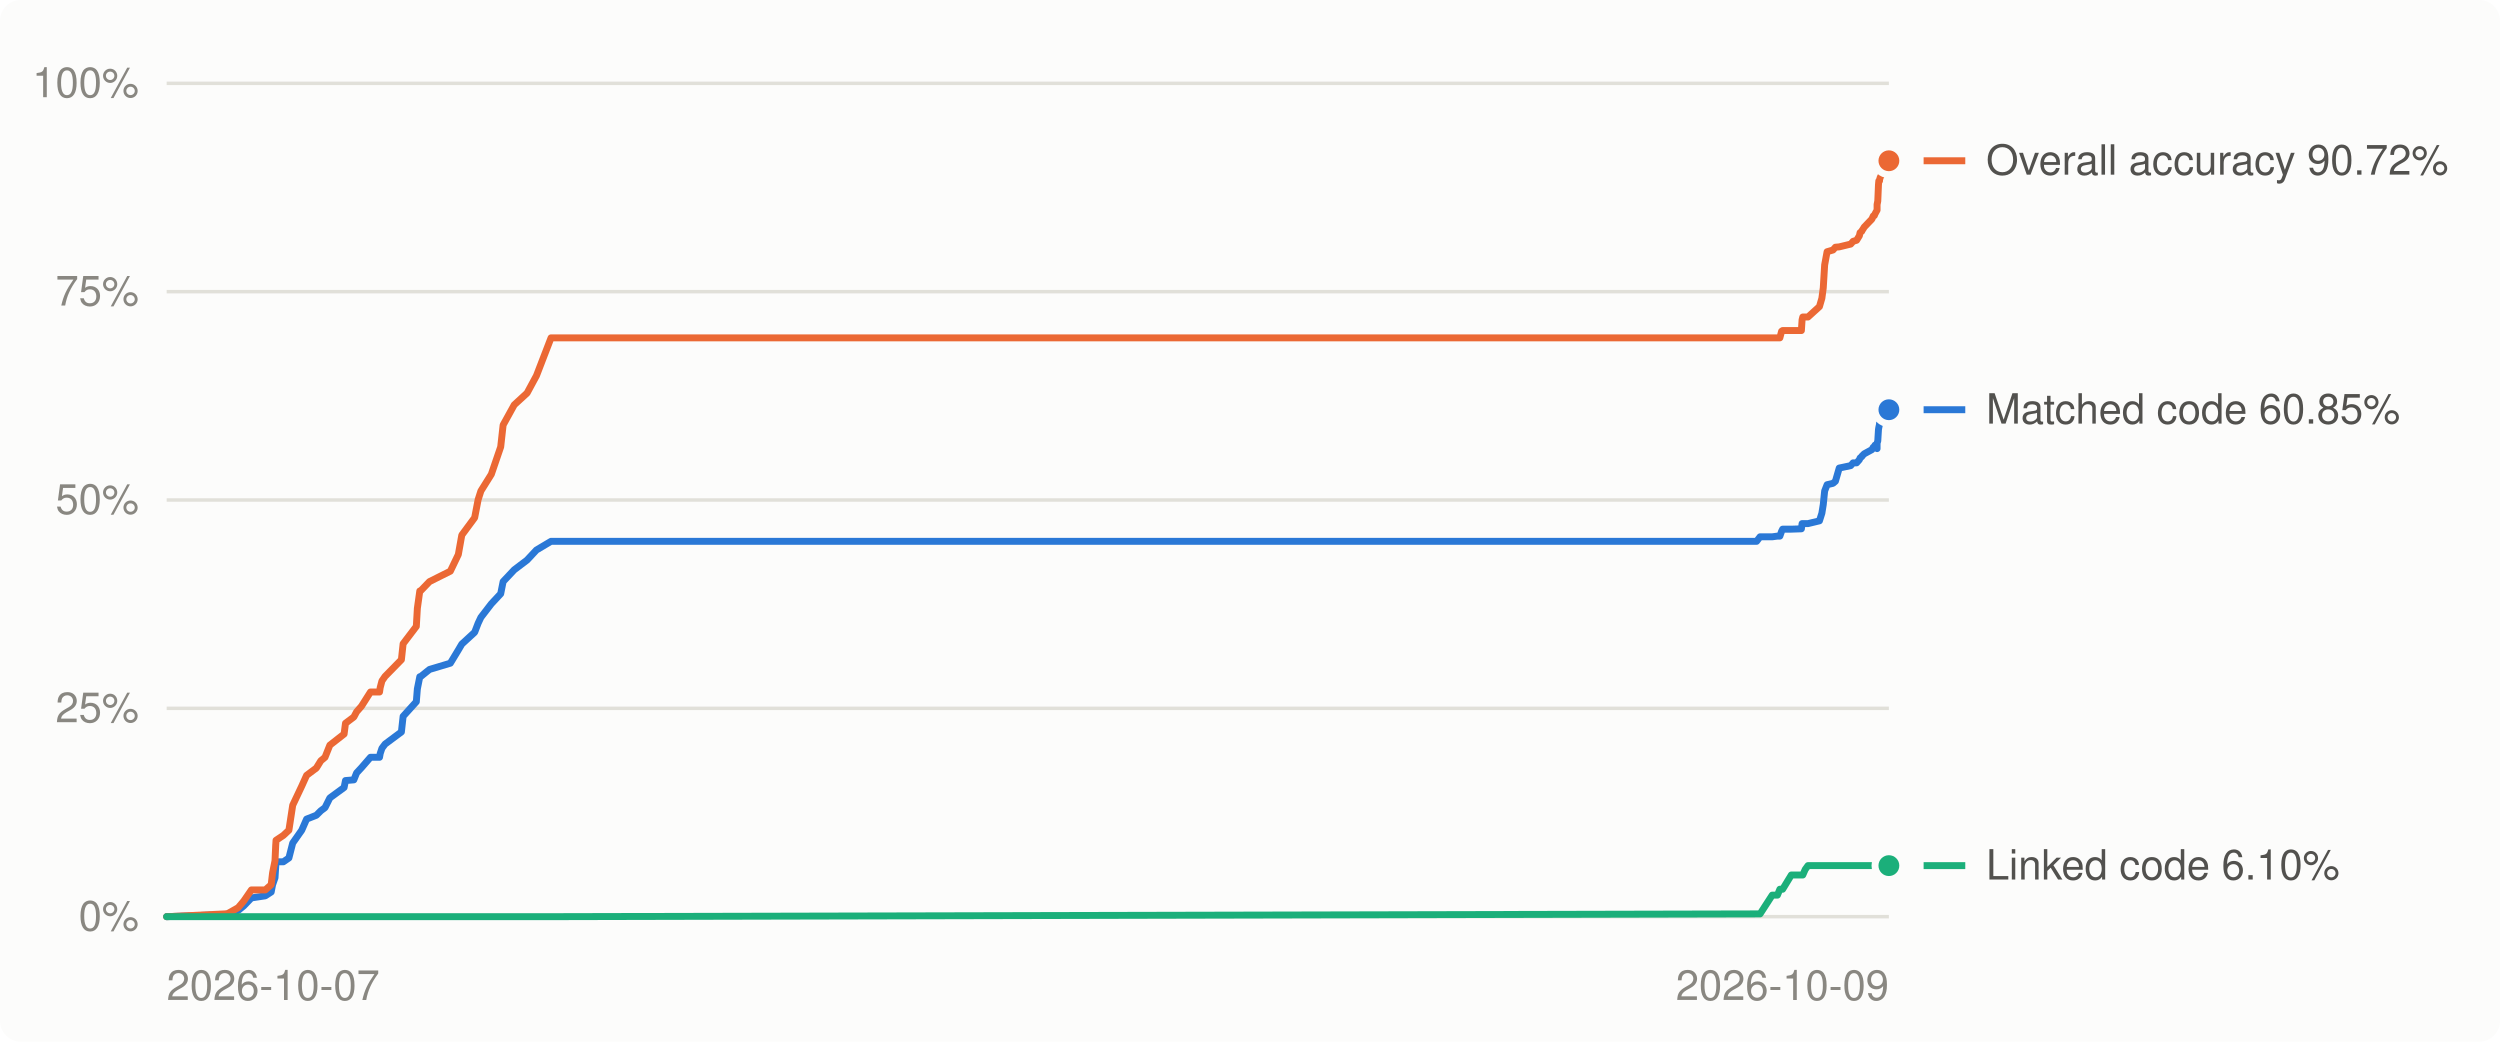
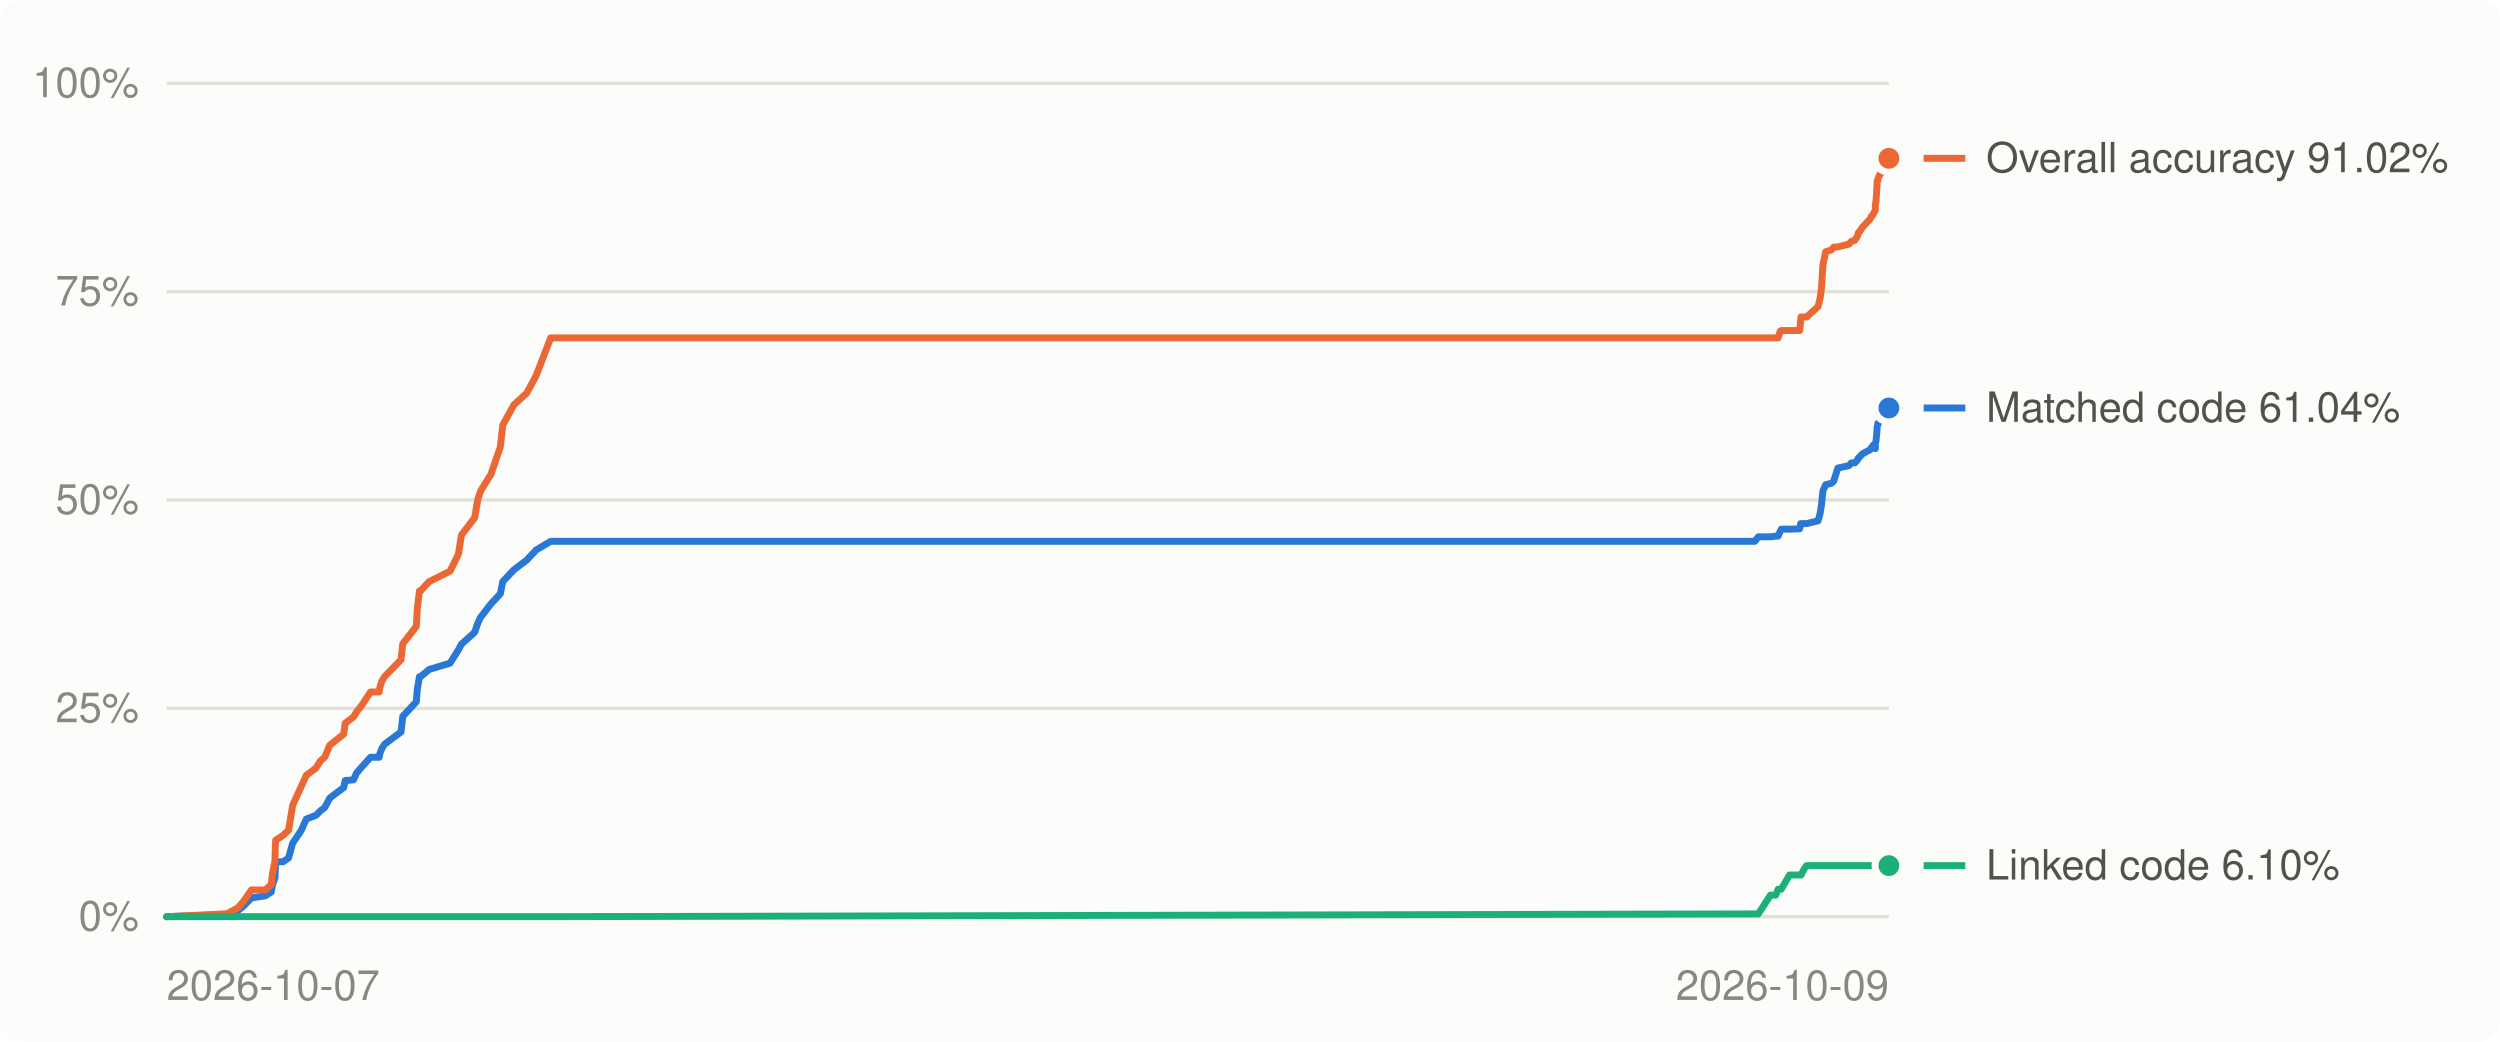
<svg xmlns="http://www.w3.org/2000/svg" viewBox="0 0 720 300" width="720" height="300" role="img" aria-label="Decompilation progress over time">
  <style>
.bg{fill:#fcfcfb}.grid{stroke:#e1e0d9}.muted{fill:#898781}.lbl{fill:#52514e}.ln0{stroke:#2a78d6}.dot0{fill:#2a78d6;stroke:#fcfcfb}.ln1{stroke:#eb6834}.dot1{fill:#eb6834;stroke:#fcfcfb}.ln2{stroke:#1baf7a}.dot2{fill:#1baf7a;stroke:#fcfcfb}
@media (prefers-color-scheme: dark){.bg{fill:#1a1a19}.grid{stroke:#2c2c2a}.muted{fill:#898781}.lbl{fill:#c3c2b7}.ln0{stroke:#3987e5}.dot0{fill:#3987e5;stroke:#1a1a19}.ln1{stroke:#d95926}.dot1{fill:#d95926;stroke:#1a1a19}.ln2{stroke:#199e70}.dot2{fill:#199e70;stroke:#1a1a19}}
text{font:12px -apple-system,BlinkMacSystemFont,'Segoe UI',Helvetica,Arial,sans-serif}
</style>
  <rect class="bg" width="720" height="300" rx="6" />
  <line x1="48" x2="544" y1="264.0" y2="264.0" class="grid" stroke-width="1" />
  <text x="40" y="268.0" class="muted" text-anchor="end">0%</text>
  <line x1="48" x2="544" y1="204.0" y2="204.0" class="grid" stroke-width="1" />
  <text x="40" y="208.0" class="muted" text-anchor="end">25%</text>
  <line x1="48" x2="544" y1="144.0" y2="144.0" class="grid" stroke-width="1" />
  <text x="40" y="148.0" class="muted" text-anchor="end">50%</text>
  <line x1="48" x2="544" y1="84.0" y2="84.0" class="grid" stroke-width="1" />
  <text x="40" y="88.0" class="muted" text-anchor="end">75%</text>
  <line x1="48" x2="544" y1="24.0" y2="24.0" class="grid" stroke-width="1" />
  <text x="40" y="28.0" class="muted" text-anchor="end">100%</text>
  <text class="muted" x="48.0" y="288" text-anchor="start">2026-10-07</text>
  <text class="muted" x="544.0" y="288" text-anchor="end">2026-10-09</text>
-   <polyline points="48.0,264.0 64.8,263.4 65.6,263.3 68.6,262.2 70.2,260.9 72.4,258.6 76.4,258.0 78.1,256.9 78.5,254.8 79.2,252.8 79.4,249.7 79.5,248.2 81.6,248.2 83.2,247.1 84.3,242.8 86.9,239.1 88.3,235.9 91.1,234.8 92.4,233.5 93.6,232.6 95.0,229.8 99.1,226.8 99.5,224.8 101.9,224.6 102.7,222.6 104.1,221.1 106.7,218.1 109.3,218.1 109.5,217.0 110.0,215.5 110.9,214.3 115.6,210.8 116.1,206.3 119.9,202.1 120.2,198.4 120.9,194.9 121.1,194.9 123.7,192.8 129.7,191.0 132.0,187.2 133.0,185.5 136.7,182.1 137.7,179.5 138.5,177.8 141.5,173.9 144.2,171.0 144.9,167.5 148.1,164.1 151.8,161.3 154.5,158.4 158.7,155.9 505.9,155.9 506.9,154.6 510.4,154.6 511.9,154.4 512.6,154.4 513.1,153.0 513.4,152.4 515.9,152.4 518.8,152.3 519.0,150.8 519.2,150.8 519.9,150.8 520.7,150.8 524.0,150.0 524.7,147.8 525.1,145.3 525.5,141.4 526.2,139.6 527.9,139.2 528.6,138.6 529.7,134.8 533.0,134.1 533.7,133.3 534.7,133.3 535.5,132.4 535.7,131.9 536.2,131.5 536.2,131.4 536.6,131.0 536.9,130.7 539.1,129.5 539.5,128.8 539.8,128.7 540.0,128.2 540.6,129.2 540.6,127.6 540.8,127.0 541.0,123.7 541.1,123.1 541.3,122.2 541.3,121.9 541.5,121.9 542.1,120.9 542.4,120.6 543.2,120.2 543.4,119.9 543.7,119.3 543.9,118.4 544.0,118.0" fill="none" class="ln0" stroke-width="2" stroke-linejoin="round" stroke-linecap="round" />
-   <polyline points="48.0,264.0 64.8,263.2 65.6,263.1 68.6,261.4 70.2,259.5 72.4,256.3 76.4,256.3 78.1,254.8 78.5,251.4 79.2,247.9 79.4,243.5 79.5,242.0 81.6,240.6 83.2,239.1 84.3,231.9 86.9,226.4 88.3,223.3 91.1,221.2 92.4,219.1 93.6,218.1 95.0,214.6 99.1,211.4 99.5,208.3 101.9,206.5 102.7,205.0 104.1,203.4 106.7,199.3 109.3,199.3 109.5,198.0 110.0,196.1 110.9,194.8 115.6,190.0 116.1,185.4 119.9,180.4 120.2,175.2 120.9,170.2 121.1,170.2 123.7,167.5 129.7,164.5 132.0,159.7 133.0,154.1 136.7,149.1 137.7,143.9 138.5,141.4 141.5,136.6 144.2,128.7 144.9,122.4 148.1,116.6 151.8,113.2 154.5,108.2 158.7,97.3 505.9,97.3 506.9,97.3 510.4,97.3 511.9,97.3 512.6,97.3 513.1,95.4 513.4,95.2 515.9,95.2 518.8,95.2 519.0,92.1 519.2,91.3 519.9,91.3 520.7,91.3 524.0,88.3 524.7,85.9 525.1,82.9 525.5,76.3 526.2,72.5 527.9,72.0 528.6,71.2 529.7,71.1 533.0,70.3 533.7,69.5 534.7,69.2 535.5,67.9 535.7,67.0 536.2,66.6 536.2,66.5 536.6,65.9 536.9,65.4 539.1,63.1 539.5,62.2 539.8,62.1 540.0,61.6 540.6,60.5 540.6,58.9 540.8,57.9 541.0,53.2 541.1,52.1 541.3,52.1 541.3,51.8 541.5,51.1 542.1,49.9 542.4,49.7 543.2,49.2 543.4,48.9 543.7,47.9 543.9,47.0 544.0,46.3" fill="none" class="ln1" stroke-width="2" stroke-linejoin="round" stroke-linecap="round" />
-   <polyline points="48.0,264.0 64.8,264.0 65.6,264.0 68.6,264.0 70.2,264.0 72.4,264.0 76.4,264.0 78.1,264.0 78.5,264.0 79.2,264.0 79.4,264.0 79.5,264.0 81.6,264.0 83.2,264.0 84.3,264.0 86.9,264.0 88.3,264.0 91.1,264.0 92.4,264.0 93.6,264.0 95.0,264.0 99.1,264.0 99.5,264.0 101.9,264.0 102.7,264.0 104.1,264.0 106.7,264.0 109.3,264.0 109.5,264.0 110.0,264.0 110.9,264.0 115.6,264.0 116.1,264.0 119.9,264.0 120.2,264.0 120.9,264.0 121.1,264.0 123.7,264.0 129.7,264.0 132.0,264.0 133.0,264.0 136.7,264.0 137.7,264.0 138.5,264.0 141.5,264.0 144.2,264.0 144.9,264.0 148.1,264.0 151.8,264.0 154.5,264.0 158.7,264.0 505.9,263.2 506.9,263.2 510.4,257.8 511.9,257.8 512.6,256.1 513.1,256.1 513.4,256.1 515.9,252.0 518.8,252.0 519.0,252.0 519.2,252.0 519.9,250.4 520.7,249.3 524.0,249.3 524.7,249.3 525.1,249.3 525.5,249.3 526.2,249.3 527.9,249.3 528.6,249.3 529.7,249.3 533.0,249.3 533.7,249.3 534.7,249.3 535.5,249.3 535.7,249.3 536.2,249.3 536.2,249.3 536.6,249.3 536.9,249.3 539.1,249.3 539.5,249.3 539.8,249.3 540.0,249.3 540.6,249.3 540.6,249.3 540.8,249.3 541.0,249.3 541.1,249.3 541.3,249.3 541.3,249.3 541.5,249.3 542.1,249.3 542.4,249.3 543.2,249.3 543.4,249.3 543.7,249.3 543.9,249.3 544.0,249.3" fill="none" class="ln2" stroke-width="2" stroke-linejoin="round" stroke-linecap="round" />
-   <circle cx="544.0" cy="118.0" r="4" class="dot0" stroke-width="2" />
-   <circle cx="544.0" cy="46.3" r="4" class="dot1" stroke-width="2" />
+   <polyline points="48.0,264.0 64.8,263.4 65.5,263.3 68.6,262.2 70.2,260.9 72.4,258.6 76.4,258.0 78.1,256.9 78.5,254.8 79.2,252.8 79.3,249.7 79.4,248.2 81.5,248.2 83.1,247.1 84.3,242.8 86.8,239.1 88.2,235.9 91.0,234.8 92.3,233.5 93.5,232.6 95.0,229.8 99.0,226.8 99.4,224.8 101.8,224.6 102.7,222.6 104.0,221.1 106.7,218.1 109.2,218.1 109.4,217.0 110.0,215.5 110.8,214.3 115.5,210.8 116.0,206.3 119.9,202.1 120.2,198.4 120.8,194.9 121.1,194.9 123.6,192.8 129.6,191.0 132.0,187.2 132.9,185.5 136.7,182.1 137.6,179.5 138.4,177.8 141.4,173.9 144.1,171.0 144.8,167.5 148.0,164.1 151.7,161.3 154.4,158.4 158.6,155.9 505.4,155.9 506.4,154.6 509.9,154.6 511.4,154.4 512.1,154.4 512.7,153.0 513.0,152.4 515.4,152.4 518.3,152.3 518.6,150.8 518.7,150.8 519.5,150.8 520.3,150.8 523.6,150.0 524.2,147.8 524.6,145.3 525.0,141.4 525.8,139.6 527.4,139.2 528.1,138.6 529.3,134.8 532.5,134.1 533.2,133.3 534.2,133.3 535.0,132.4 535.2,131.9 535.7,131.5 535.7,131.4 536.1,131.0 536.4,130.7 538.6,129.5 539.0,128.8 539.3,128.7 539.5,128.2 540.1,129.2 540.1,127.6 540.3,127.0 540.6,123.7 540.6,123.1 540.8,122.2 540.8,121.9 541.0,121.9 541.6,120.9 542.0,120.6 542.7,120.2 542.9,119.9 543.3,119.3 543.4,118.4 543.5,118.0 544.0,117.5" fill="none" class="ln0" stroke-width="2" stroke-linejoin="round" stroke-linecap="round" />
+   <polyline points="48.0,264.0 64.8,263.2 65.5,263.1 68.6,261.4 70.2,259.5 72.4,256.3 76.4,256.3 78.1,254.8 78.5,251.4 79.2,247.9 79.3,243.5 79.4,242.0 81.5,240.6 83.1,239.1 84.3,231.9 86.8,226.4 88.2,223.3 91.0,221.2 92.3,219.1 93.5,218.1 95.0,214.6 99.0,211.4 99.4,208.3 101.8,206.5 102.7,205.0 104.0,203.4 106.7,199.3 109.2,199.3 109.4,198.0 110.0,196.1 110.8,194.8 115.5,190.0 116.0,185.4 119.9,180.4 120.2,175.2 120.8,170.2 121.1,170.2 123.6,167.5 129.6,164.5 132.0,159.7 132.9,154.1 136.7,149.1 137.6,143.9 138.4,141.4 141.4,136.6 144.1,128.7 144.8,122.4 148.0,116.6 151.7,113.2 154.4,108.2 158.6,97.3 505.4,97.3 506.4,97.3 509.9,97.3 511.4,97.3 512.1,97.3 512.7,95.4 513.0,95.2 515.4,95.2 518.3,95.2 518.6,92.1 518.7,91.3 519.5,91.3 520.3,91.3 523.6,88.3 524.2,85.9 524.6,82.9 525.0,76.3 525.8,72.5 527.4,72.0 528.1,71.2 529.3,71.1 532.5,70.3 533.2,69.5 534.2,69.2 535.0,67.9 535.2,67.0 535.7,66.6 535.7,66.5 536.1,65.9 536.4,65.4 538.6,63.1 539.0,62.2 539.3,62.1 539.5,61.6 540.1,60.5 540.1,58.9 540.3,57.9 540.6,53.2 540.6,52.1 540.8,52.1 540.8,51.8 541.0,51.1 541.6,49.9 542.0,49.7 542.7,49.2 542.9,48.9 543.3,47.9 543.4,47.0 543.5,46.3 544.0,45.6" fill="none" class="ln1" stroke-width="2" stroke-linejoin="round" stroke-linecap="round" />
+   <polyline points="48.0,264.0 64.8,264.0 65.5,264.0 68.6,264.0 70.2,264.0 72.4,264.0 76.4,264.0 78.1,264.0 78.5,264.0 79.2,264.0 79.3,264.0 79.4,264.0 81.5,264.0 83.1,264.0 84.3,264.0 86.8,264.0 88.2,264.0 91.0,264.0 92.3,264.0 93.5,264.0 95.0,264.0 99.0,264.0 99.4,264.0 101.8,264.0 102.7,264.0 104.0,264.0 106.7,264.0 109.2,264.0 109.4,264.0 110.0,264.0 110.8,264.0 115.5,264.0 116.0,264.0 119.9,264.0 120.2,264.0 120.8,264.0 121.1,264.0 123.6,264.0 129.6,264.0 132.0,264.0 132.9,264.0 136.7,264.0 137.6,264.0 138.4,264.0 141.4,264.0 144.1,264.0 144.8,264.0 148.0,264.0 151.7,264.0 154.4,264.0 158.6,264.0 505.4,263.2 506.4,263.2 509.9,257.8 511.4,257.8 512.1,256.1 512.7,256.1 513.0,256.1 515.4,252.0 518.3,252.0 518.6,252.0 518.7,252.0 519.5,250.4 520.3,249.3 523.6,249.3 524.2,249.3 524.6,249.3 525.0,249.3 525.8,249.3 527.4,249.3 528.1,249.3 529.3,249.3 532.5,249.3 533.2,249.3 534.2,249.3 535.0,249.3 535.2,249.3 535.7,249.3 535.7,249.3 536.1,249.3 536.4,249.3 538.6,249.3 539.0,249.3 539.3,249.3 539.5,249.3 540.1,249.3 540.1,249.3 540.3,249.3 540.6,249.3 540.6,249.3 540.8,249.3 540.8,249.3 541.0,249.3 541.6,249.3 542.0,249.3 542.7,249.3 542.9,249.3 543.3,249.3 543.4,249.3 543.5,249.3 544.0,249.3" fill="none" class="ln2" stroke-width="2" stroke-linejoin="round" stroke-linecap="round" />
+   <circle cx="544.0" cy="117.5" r="4" class="dot0" stroke-width="2" />
+   <circle cx="544.0" cy="45.6" r="4" class="dot1" stroke-width="2" />
  <circle cx="544.0" cy="249.3" r="4" class="dot2" stroke-width="2" />
  <line x1="554" x2="566" y1="249.3" y2="249.3" class="ln2" stroke-width="2" />
  <text class="lbl" x="572" y="253.3">Linked code 6.10%</text>
-   <line x1="554" x2="566" y1="118.0" y2="118.0" class="ln0" stroke-width="2" />
-   <text class="lbl" x="572" y="122.0">Matched code 60.85%</text>
-   <line x1="554" x2="566" y1="46.3" y2="46.3" class="ln1" stroke-width="2" />
-   <text class="lbl" x="572" y="50.3">Overall accuracy 90.72%</text>
+   <line x1="554" x2="566" y1="117.5" y2="117.5" class="ln0" stroke-width="2" />
+   <text class="lbl" x="572" y="121.5">Matched code 61.04%</text>
+   <line x1="554" x2="566" y1="45.6" y2="45.6" class="ln1" stroke-width="2" />
+   <text class="lbl" x="572" y="49.6">Overall accuracy 91.02%</text>
</svg>
